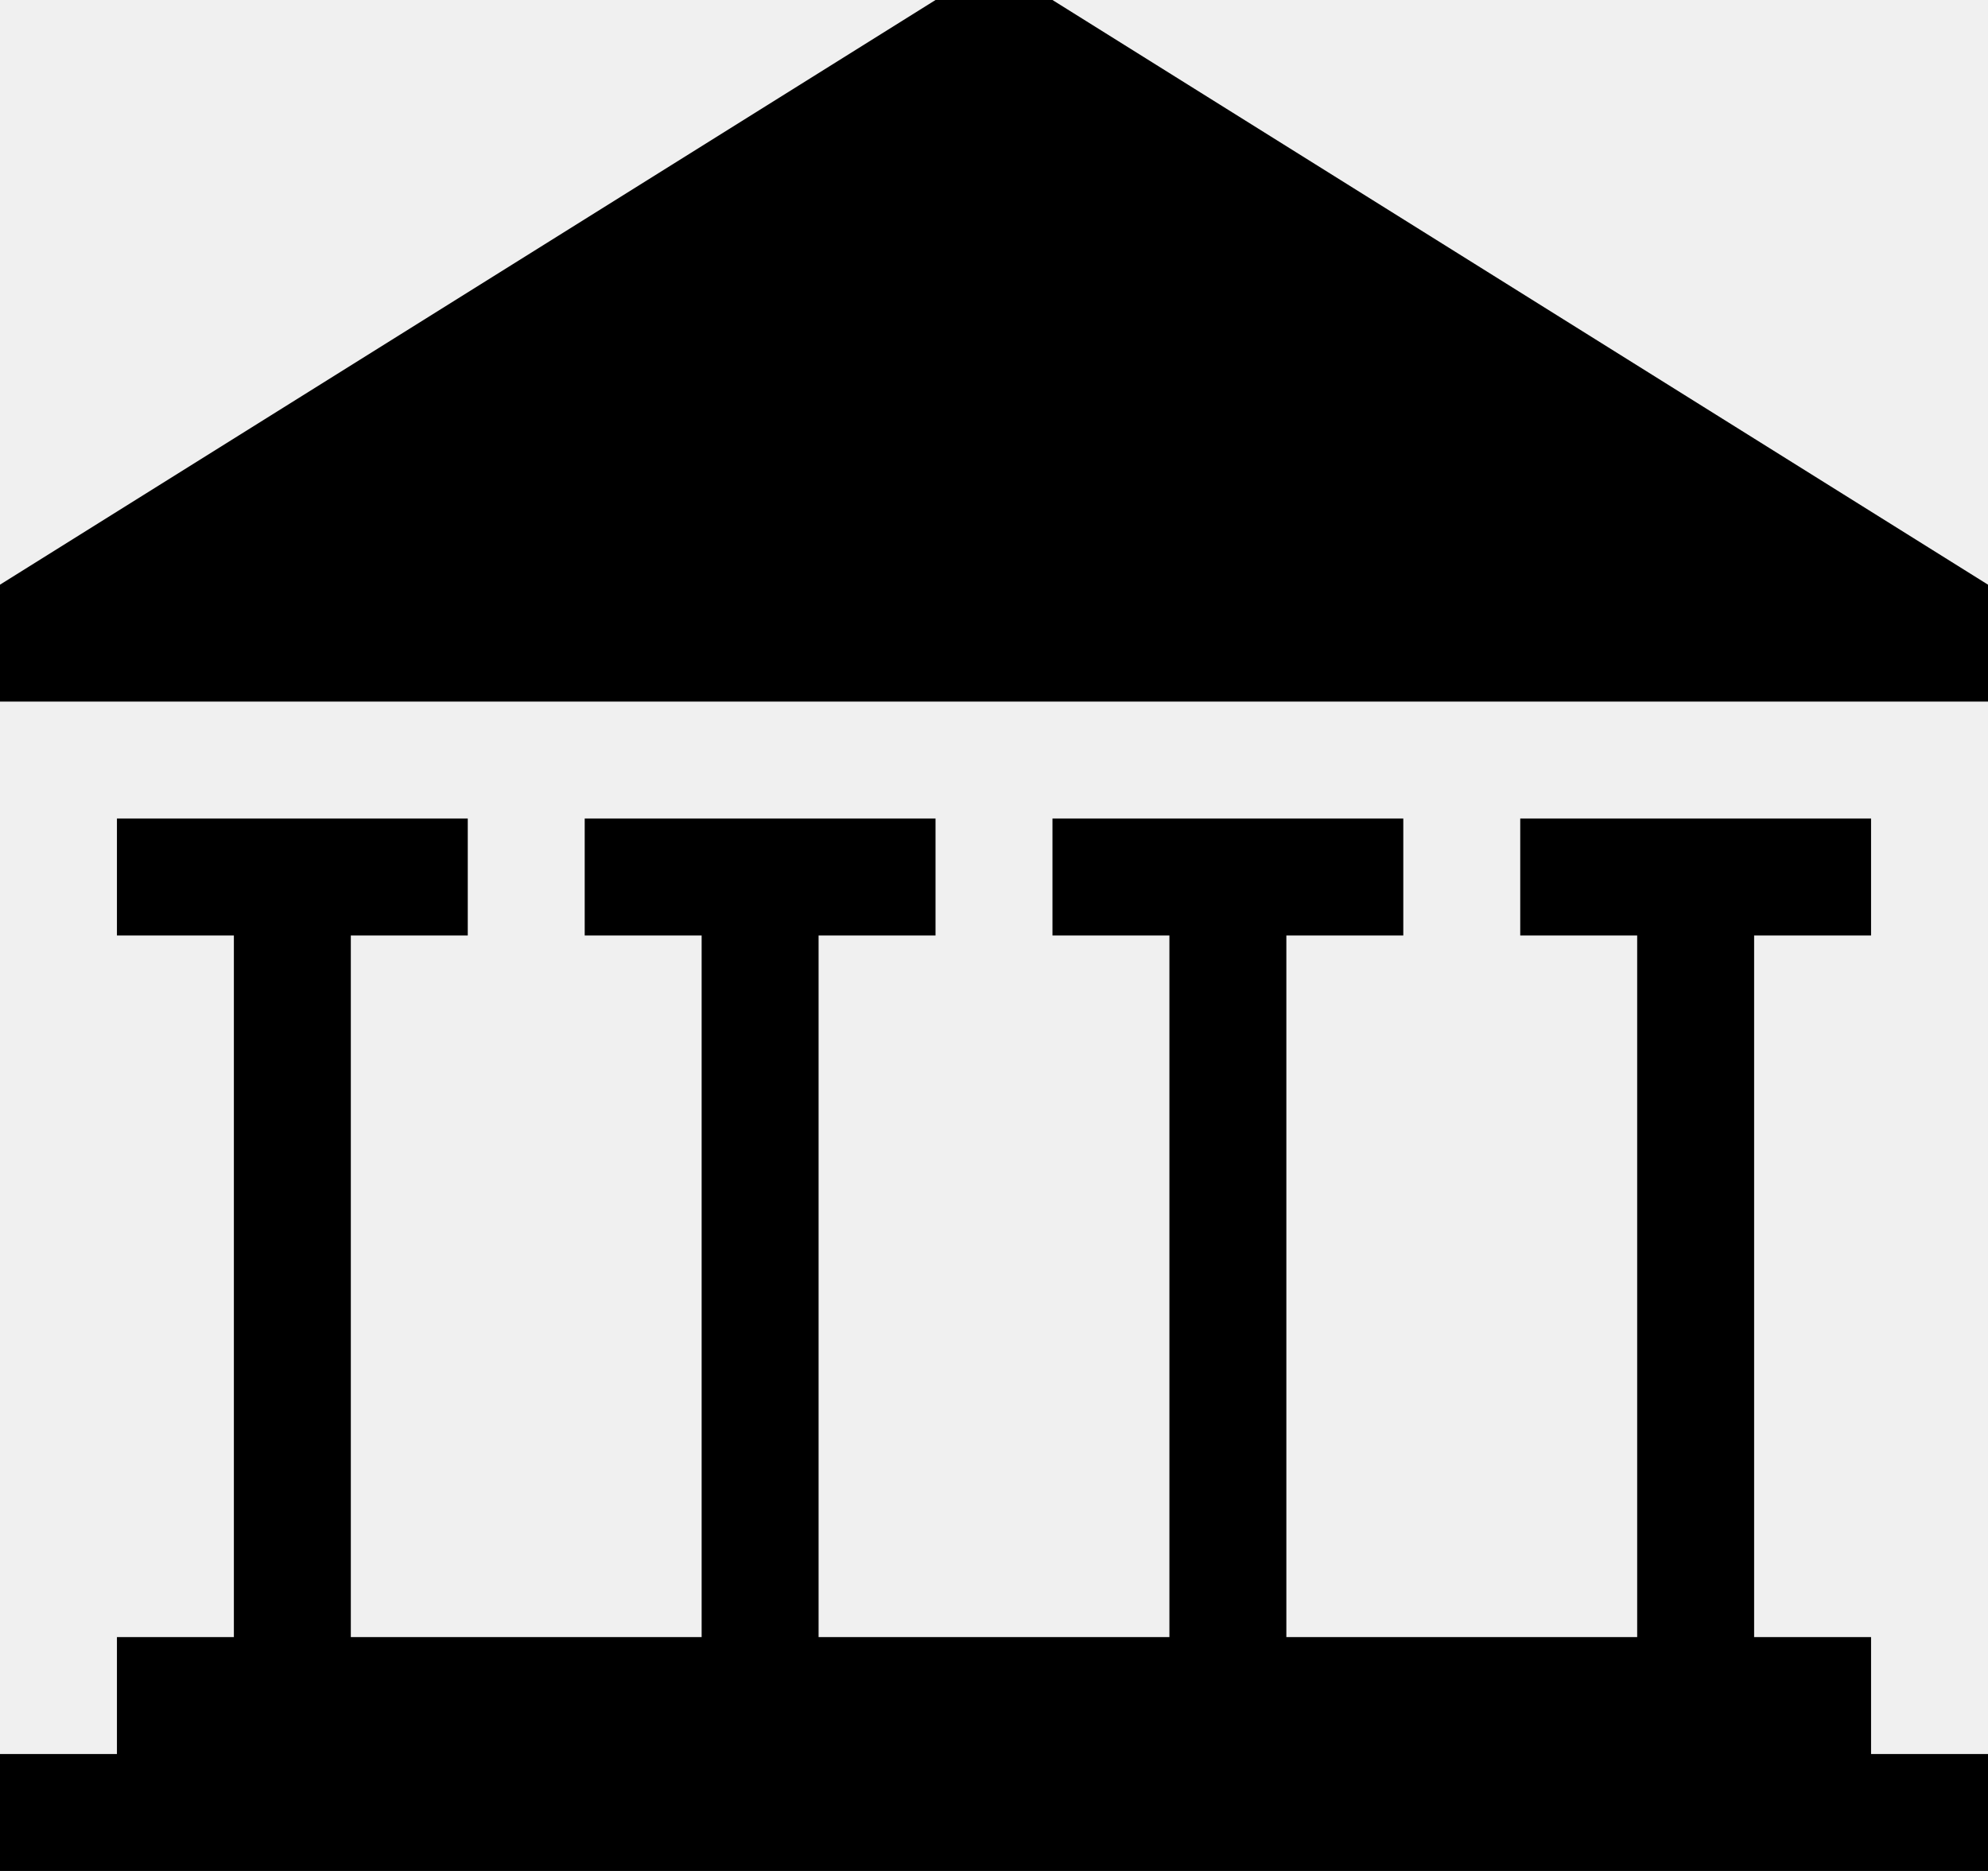
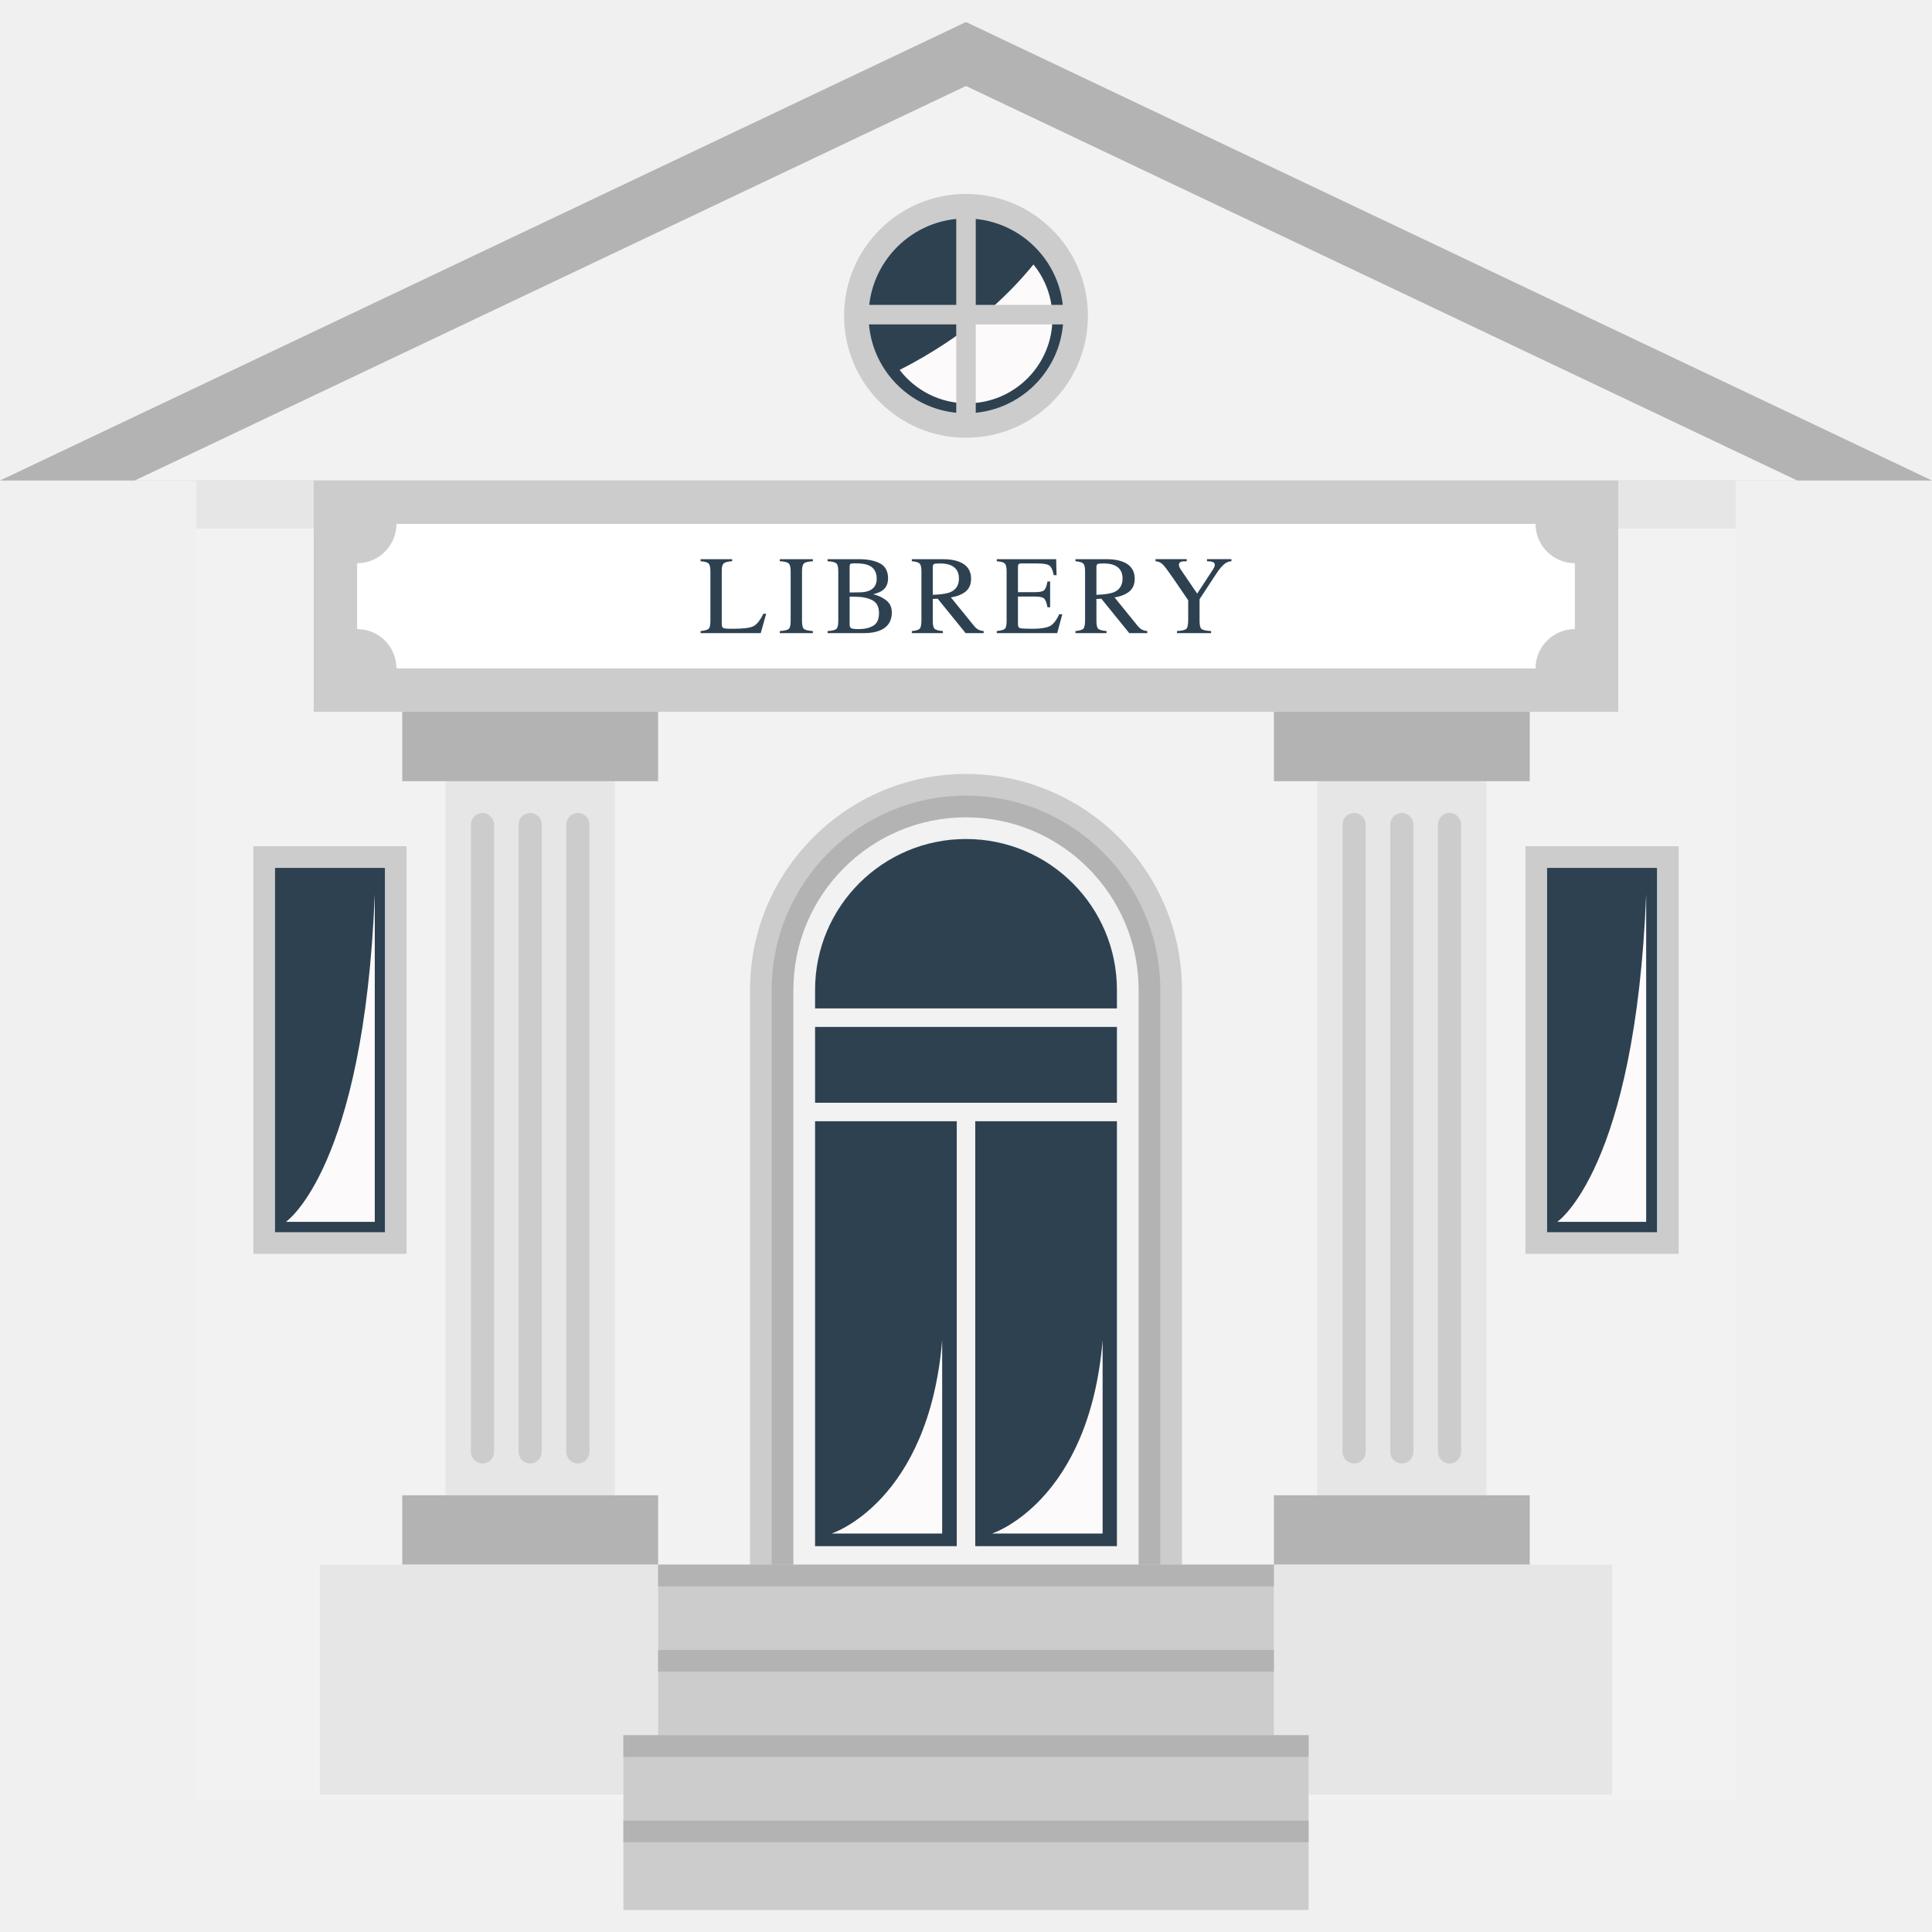
- <svg xmlns="http://www.w3.org/2000/svg" t="1584675662577" class="icon" viewBox="0 0 1088 1024" version="1.1" p-id="3767" width="675.75" height="636">
+ <svg xmlns="http://www.w3.org/2000/svg" t="1584873386768" class="icon" viewBox="0 0 1024 1024" version="1.1" p-id="7312" width="200" height="200">
  <defs>
    <style type="text/css" />
  </defs>
-   <path d="M1024 960l0-64-64 0 0-384 64 0 0-64-192 0 0 64 64 0 0 384-192 0 0-384 64 0 0-64-192 0 0 64 64 0 0 384-192 0 0-384 64 0 0-64-192 0 0 64 64 0 0 384-192 0 0-384 64 0 0-64-192 0 0 64 64 0 0 384-64 0 0 64-64 0 0 64 1088 0 0-64-64 0z" p-id="3768" />
-   <path d="M512 0l64 0 512 320 0 64-1088 0 0-64 512-320z" p-id="3769" />
+   <path d="M104.018 245.488h815.964v708.854h-815.964z" fill="#F2F2F2" p-id="7313" />
+   <path d="M397.526 842.479V524.685c0-63.119 51.353-114.472 114.474-114.472s114.474 51.353 114.474 114.472v317.791h-228.948z" fill="#CCCCCC" p-id="7314" />
+   <path d="M409.018 842.479V524.685c0-56.784 46.197-102.979 102.982-102.979s102.982 46.197 102.982 102.979v317.791h-205.963z" fill="#B3B3B3" p-id="7315" />
+   <path d="M420.511 830.987V524.685c0-50.447 41.04-91.487 91.487-91.487s91.489 41.04 91.489 91.487v306.299h-182.976z" fill="#F2F2F2" p-id="7316" />
+   <path d="M512 444.691c44.179 0 79.997 35.815 79.997 79.994v294.807h-159.991v-294.804c-0.002-44.182 35.813-79.997 79.994-79.997z" fill="#2D4151" p-id="7317" />
+   <path d="M584.409 710.35v102.451H525.802c0 0.002 51.429-16.453 58.607-102.451zM499.365 710.35v102.451H440.758c0 0.002 51.429-16.453 58.607-102.451z" fill="#FCFAFA" p-id="7318" />
+   <path d="M919.982 245.488v34.615h-815.964v-34.615h41.143l366.839-174.111 366.839 174.111z" fill="#E6E6E6" p-id="7319" />
+   <path d="M1024 254.682H0L512 11.674z" fill="#B3B3B3" p-id="7320" />
+   <path d="M952.579 254.682H71.423L512 45.579z" fill="#F2F2F2" p-id="7321" />
+   <path d="M236.181 414.043h89.641v378.485h-89.641z" fill="#E6E6E6" p-id="7322" />
+   <path d="M213.196 377.267h135.611v36.776h-135.611zM213.196 792.526h135.611v36.776h-135.611z" fill="#B3B3B3" p-id="7323" />
+   <path d="M698.178 414.043h89.641v378.485h-89.641z" fill="#E6E6E6" p-id="7324" />
+   <path d="M675.193 377.267h135.611v36.776h-135.611zM675.193 792.526h135.611v36.776h-135.611z" fill="#B3B3B3" p-id="7325" />
+   <path d="M169.525 829.302h179.282v121.82h-179.282zM675.193 829.302h179.282v121.82h-179.282z" fill="#E6E6E6" p-id="7326" />
+   <path d="M348.807 829.302h326.385v177.135h-326.385z" fill="#CCCCCC" p-id="7327" />
+   <path d="M348.807 829.302h326.385v11.492h-326.385zM348.807 874.509h326.385v11.492h-326.385z" fill="#B3B3B3" p-id="7328" />
+   <path d="M330.419 919.713h363.161v92.615h-363.161z" fill="#CCCCCC" p-id="7329" />
+   <path d="M330.419 919.713h363.161v11.492h-363.161zM330.419 964.913h363.161v11.492h-363.161z" fill="#B3B3B3" p-id="7330" />
+   <path d="M166.293 254.682h691.415v122.585H166.293z" fill="#CCCCCC" p-id="7331" />
+   <path d="M834.722 333.428v-34.909a20.854 20.854 0 0 1-20.854-20.854H210.132a20.854 20.854 0 0 1-20.854 20.854v34.909a20.854 20.854 0 0 1 20.854 20.854h603.737a20.852 20.852 0 0 1 20.852-20.854z" fill="#FFFFFF" p-id="7332" />
+   <path d="M255.718 775.674a6.13 6.13 0 0 1-6.13-6.13V437.028a6.13 6.13 0 1 1 12.26 0v332.516a6.13 6.13 0 0 1-6.13 6.13zM281.002 775.674a6.13 6.13 0 0 1-6.13-6.13V437.028a6.13 6.13 0 1 1 12.26 0v332.516a6.13 6.13 0 0 1-6.13 6.13zM306.285 775.674a6.13 6.13 0 0 1-6.13-6.13V437.028a6.13 6.13 0 1 1 12.26 0v332.516a6.13 6.13 0 0 1-6.13 6.13z" fill="#CCCCCC" p-id="7333" />
+   <path d="M717.715 775.674a6.13 6.13 0 0 1-6.13-6.13V437.028a6.13 6.13 0 1 1 12.26 0v332.516a6.13 6.13 0 0 1-6.13 6.13zM742.998 775.674a6.13 6.13 0 0 1-6.13-6.13V437.028a6.13 6.13 0 1 1 12.26 0v332.516a6.13 6.13 0 0 1-6.13 6.13zM768.282 775.674a6.13 6.13 0 0 1-6.13-6.13V437.028a6.13 6.13 0 1 1 12.26 0v332.516a6.13 6.13 0 0 1-6.13 6.13z" fill="#CCCCCC" p-id="7334" />
+   <path d="M371.319 334.476c2.177-0.23 3.59-0.618 4.238-1.165 0.646-0.547 0.97-1.933 0.97-4.158v-26.354c0-2.103-0.319-3.475-0.956-4.123-0.637-0.646-2.053-1.046-4.252-1.2v-1.099h16.719v1.099c-2.179 0.115-3.641 0.473-4.381 1.071-0.742 0.598-1.112 1.88-1.112 3.848v28.467c0 0.655 0.11 1.172 0.333 1.547 0.221 0.377 0.708 0.614 1.462 0.71 0.444 0.057 0.912 0.097 1.404 0.115 0.492 0.018 1.416 0.03 2.767 0.03 5.27 0 8.833-0.434 10.688-1.301 1.853-0.869 3.648-3.087 5.385-6.654h1.506l-2.896 10.27h-31.875v-1.101zM413.307 334.476c2.411-0.172 3.974-0.533 4.689-1.08 0.713-0.547 1.069-1.961 1.069-4.243v-26.354c0-2.179-0.359-3.581-1.069-4.209-0.715-0.627-2.278-0.998-4.689-1.115v-1.099h17.533v1.099c-2.413 0.115-3.974 0.487-4.689 1.115-0.713 0.627-1.069 2.03-1.069 4.209v26.354c0 2.282 0.356 3.698 1.069 4.243 0.713 0.547 2.276 0.906 4.689 1.08v1.099h-17.533v-1.099zM438.637 334.476c2.379-0.133 3.919-0.503 4.62-1.108 0.699-0.605 1.05-2.009 1.05-4.215v-26.354c0-2.179-0.352-3.581-1.05-4.209-0.701-0.627-2.241-0.998-4.62-1.115v-1.099h16.59c4.742 0 8.504 0.763 11.288 2.287s4.176 4.151 4.176 7.875c0 2.8-0.975 4.923-2.921 6.371-1.101 0.83-2.749 1.515-4.949 2.055 2.719 0.655 5.043 1.749 6.971 3.28 1.928 1.533 2.894 3.678 2.894 6.431 0 4.625-2.138 7.806-6.415 9.539-2.255 0.906-5.031 1.358-8.325 1.358h-19.31v-1.096z m22.275-21.498c2.508-1.158 3.76-3.236 3.76-6.231 0-3.537-1.446-5.923-4.34-7.16-1.6-0.676-4.032-1.014-7.291-1.014-1.234 0-1.997 0.108-2.285 0.319-0.292 0.211-0.434 0.793-0.434 1.74v13.391l5.643-0.087c1.986-0.041 3.634-0.359 4.946-0.958z m1.91 18.689c2.043-1.177 3.066-3.434 3.066-6.769 0-3.317-1.195-5.583-3.588-6.799-2.39-1.216-5.438-1.823-9.141-1.823h-1.722c-0.241 0-0.611-0.009-1.112-0.028v14.754c0 1.023 0.29 1.682 0.869 1.981s1.919 0.448 4.02 0.448c3.027 0 5.562-0.586 7.608-1.765zM483.287 334.476c2.273-0.211 3.691-0.653 4.252-1.324 0.559-0.671 0.839-2.236 0.839-4.694v-25.66c0-2.082-0.315-3.448-0.942-4.094-0.625-0.646-2.011-1.057-4.151-1.23v-1.099h16.402c3.413 0 6.256 0.432 8.534 1.301 4.321 1.637 6.479 4.65 6.479 9.042 0 2.947-0.958 5.211-2.878 6.79-1.919 1.579-4.528 2.62-7.824 3.119l12.207 15.037c0.754 0.919 1.503 1.588 2.257 2.009 0.749 0.421 1.715 0.687 2.894 0.802v1.099h-9.543l-14.821-18.255-2.597 0.145v11.676c0 2.193 0.331 3.581 0.998 4.165 0.664 0.586 2.117 0.975 4.353 1.168v1.099h-16.459v-1.096z m20.252-20.542c3.142-1.289 4.714-3.714 4.714-7.277 0-3.427-1.409-5.765-4.225-7.015-1.503-0.673-3.501-1.011-5.99-1.011-1.676 0-2.703 0.122-3.08 0.361-0.375 0.241-0.563 0.804-0.563 1.689v14.584c4.261-0.154 7.309-0.598 9.143-1.331zM528.317 334.476c2.177-0.23 3.59-0.618 4.238-1.165 0.646-0.547 0.97-1.933 0.97-4.158v-26.354c0-2.103-0.319-3.475-0.956-4.123-0.637-0.646-2.053-1.046-4.252-1.2v-1.099h31.476l0.202 8.477h-1.503c-0.501-2.611-1.253-4.3-2.257-5.068s-3.241-1.152-6.712-1.152h-8.065c-0.871 0-1.409 0.14-1.611 0.421s-0.303 0.804-0.303 1.577v13.221h9.141c2.524 0 4.135-0.372 4.831-1.122 0.694-0.749 1.253-2.264 1.678-4.549h1.388v13.683h-1.388c-0.444-2.296-1.014-3.813-1.708-4.558-0.694-0.742-2.296-1.112-4.802-1.112h-9.141v14.667c0 1.177 0.37 1.871 1.115 2.082 0.742 0.211 2.967 0.317 6.679 0.317 4.018 0 6.983-0.439 8.893-1.317 1.912-0.876 3.632-3.004 5.156-6.378h1.65l-2.692 10.01h-32.025l-0.002-1.099zM570.016 334.476c2.273-0.211 3.691-0.653 4.252-1.324 0.559-0.671 0.839-2.236 0.839-4.694v-25.66c0-2.082-0.315-3.448-0.942-4.094-0.625-0.646-2.011-1.057-4.151-1.23v-1.099h16.402c3.413 0 6.256 0.432 8.534 1.301 4.321 1.637 6.479 4.65 6.479 9.042 0 2.947-0.958 5.211-2.878 6.79-1.919 1.579-4.528 2.62-7.824 3.119l12.207 15.037c0.754 0.919 1.503 1.588 2.259 2.009 0.749 0.421 1.715 0.687 2.894 0.802v1.099h-9.543l-14.821-18.255-2.597 0.145v11.676c0 2.193 0.331 3.581 0.998 4.165 0.664 0.586 2.117 0.975 4.353 1.168v1.099h-16.459v-1.096h-0.002z m20.252-20.542c3.142-1.289 4.714-3.714 4.714-7.277 0-3.427-1.409-5.765-4.225-7.015-1.506-0.673-3.501-1.011-5.99-1.011-1.676 0-2.703 0.122-3.08 0.361-0.375 0.241-0.563 0.804-0.563 1.689v14.584c4.261-0.154 7.309-0.598 9.143-1.331zM629.018 296.374v1.099c-1.388-0.039-2.43 0.067-3.124 0.317s-1.041 0.791-1.041 1.62c0 0.251 0.057 0.565 0.175 0.94 0.115 0.377 0.375 0.873 0.781 1.489l8.718 12.789 8.507-12.991c0.345-0.559 0.572-1.023 0.678-1.388 0.106-0.365 0.159-0.637 0.159-0.809 0-0.848-0.455-1.409-1.358-1.678-0.54-0.175-1.466-0.269-2.777-0.29v-1.099h12.947v1.099c-1.193 0.057-2.262 0.414-3.204 1.071-1.464 1.023-3.11 2.921-4.939 5.7l-8.75 13.366v11.522c0 2.292 0.372 3.721 1.112 4.289 0.742 0.568 2.407 0.919 4.992 1.053v1.099H623.81v-1.099c2.68-0.154 4.344-0.554 4.99-1.198 0.646-0.646 0.97-2.257 0.97-4.838v-10.281l-7.753-11.368c-2.68-3.914-4.563-6.427-5.643-7.537a5.716 5.716 0 0 0-3.935-1.779v-1.099h16.579z" fill="#2D4151" p-id="7335" />
+   <path d="M424.655 534.488h174.687v9.801h-174.687zM424.655 584.481h174.687v9.801h-174.687z" fill="#F2F2F2" p-id="7336" />
+   <path d="M507.1 588.232h9.801v235.326h-9.801z" fill="#F2F2F2" p-id="7337" />
+   <path d="M512 167.406m-64.615 0a64.615 64.615 0 1 0 129.23 0 64.615 64.615 0 1 0-129.23 0Z" fill="#CCCCCC" p-id="7338" />
+   <path d="M563.613 167.408c0 28.501-23.1 51.624-51.624 51.624-16.687 0-31.535-7.93-40.959-20.227a51.284 51.284 0 0 1-10.642-31.397c0-28.501 23.1-51.624 51.601-51.624 16.204 0 30.662 7.47 40.109 19.123 7.217 8.872 11.515 20.181 11.515 32.501z" fill="#2D4151" p-id="7339" />
+   <path d="M557.82 168.606c0 24.934-20.208 45.163-45.163 45.163-14.598 0-27.589-6.937-35.833-17.696 34.144-17.393 56.584-38.226 70.922-55.902a44.889 44.889 0 0 1 10.074 28.435z" fill="#FCFAFA" p-id="7340" />
+   <path d="M506.828 108.728h10.343v116.074h-10.343z" fill="#CCCCCC" p-id="7341" />
+   <path d="M453.963 161.593h116.074v10.343h-116.074z" fill="#CCCCCC" p-id="7342" />
+   <path d="M134.282 448.52h81.213v216.058H134.282z" fill="#CCCCCC" p-id="7343" />
+   <path d="M145.775 460.013h58.228v193.073H145.775z" fill="#2D4151" p-id="7344" />
+   <path d="M808.505 448.52h81.215v216.058h-81.215z" fill="#CCCCCC" p-id="7345" />
+   <path d="M819.998 460.013h58.228v193.073h-58.228z" fill="#2D4151" p-id="7346" />
+   <path d="M198.64 473.912v173.704H151.523c0 0.002 41.345-27.894 47.117-173.704zM872.504 473.912v173.704H825.388c0 0.002 41.343-27.894 47.117-173.704z" fill="#FCFAFA" p-id="7347" />
</svg>
